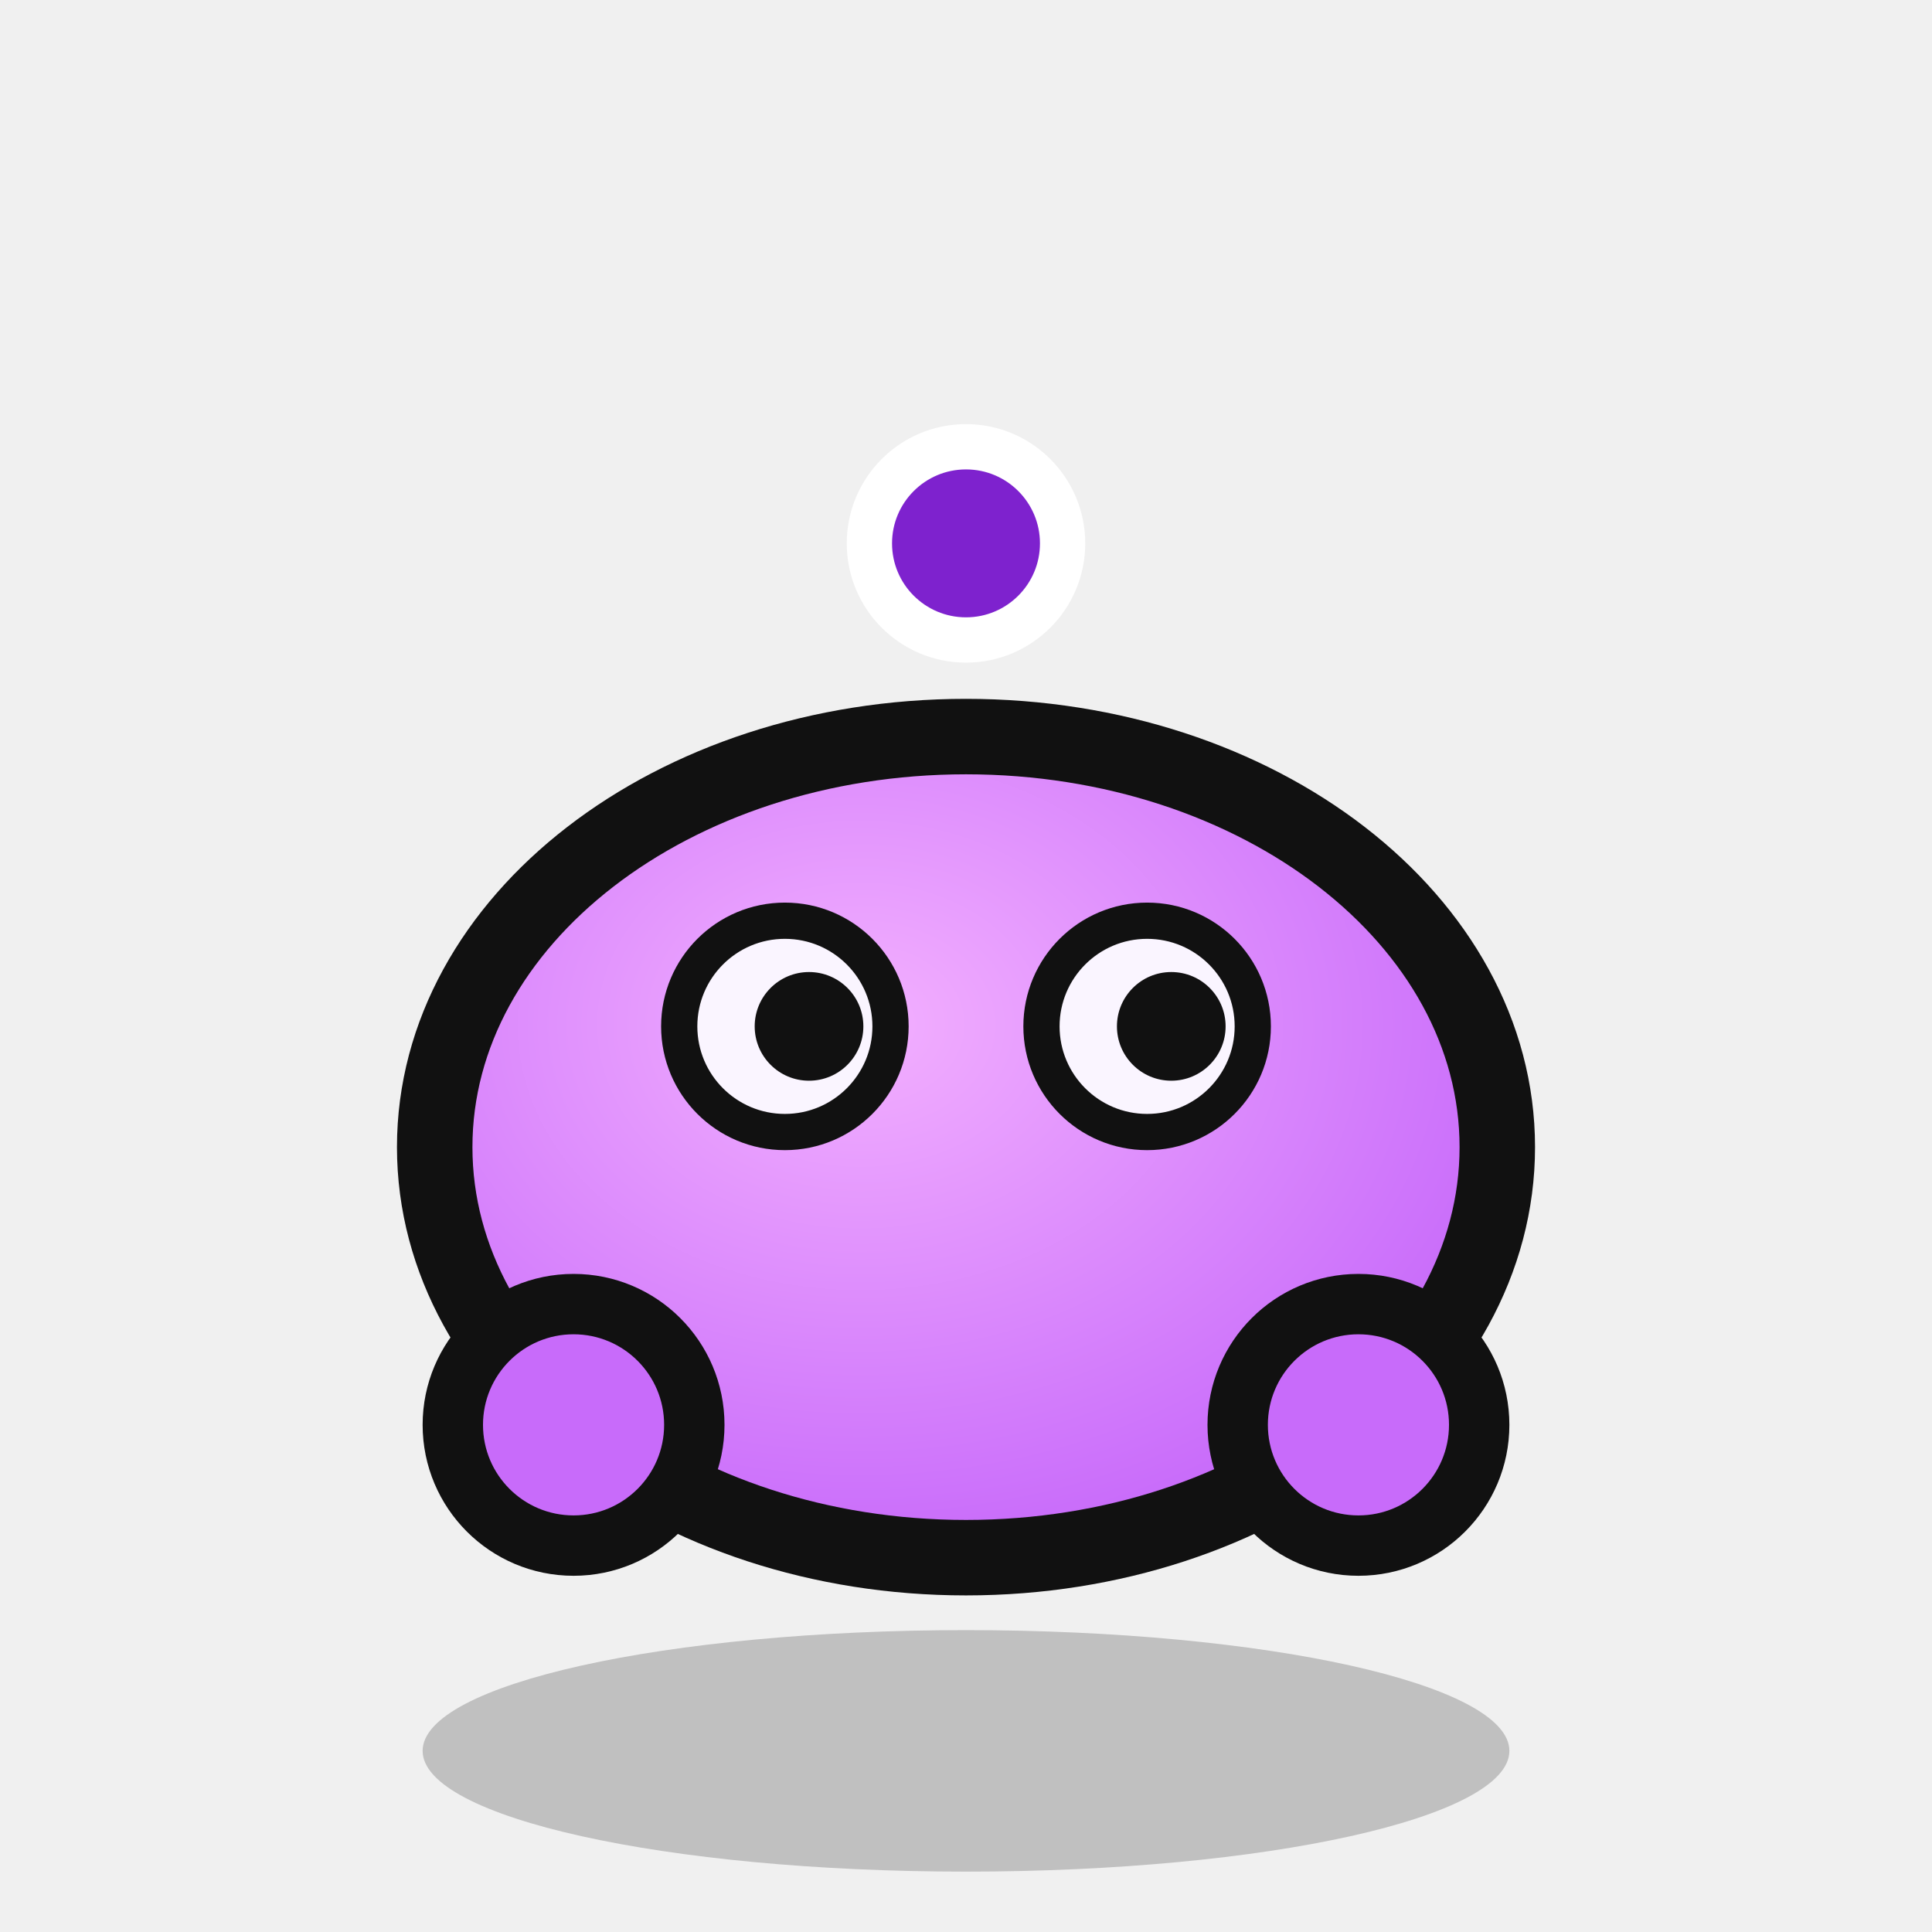
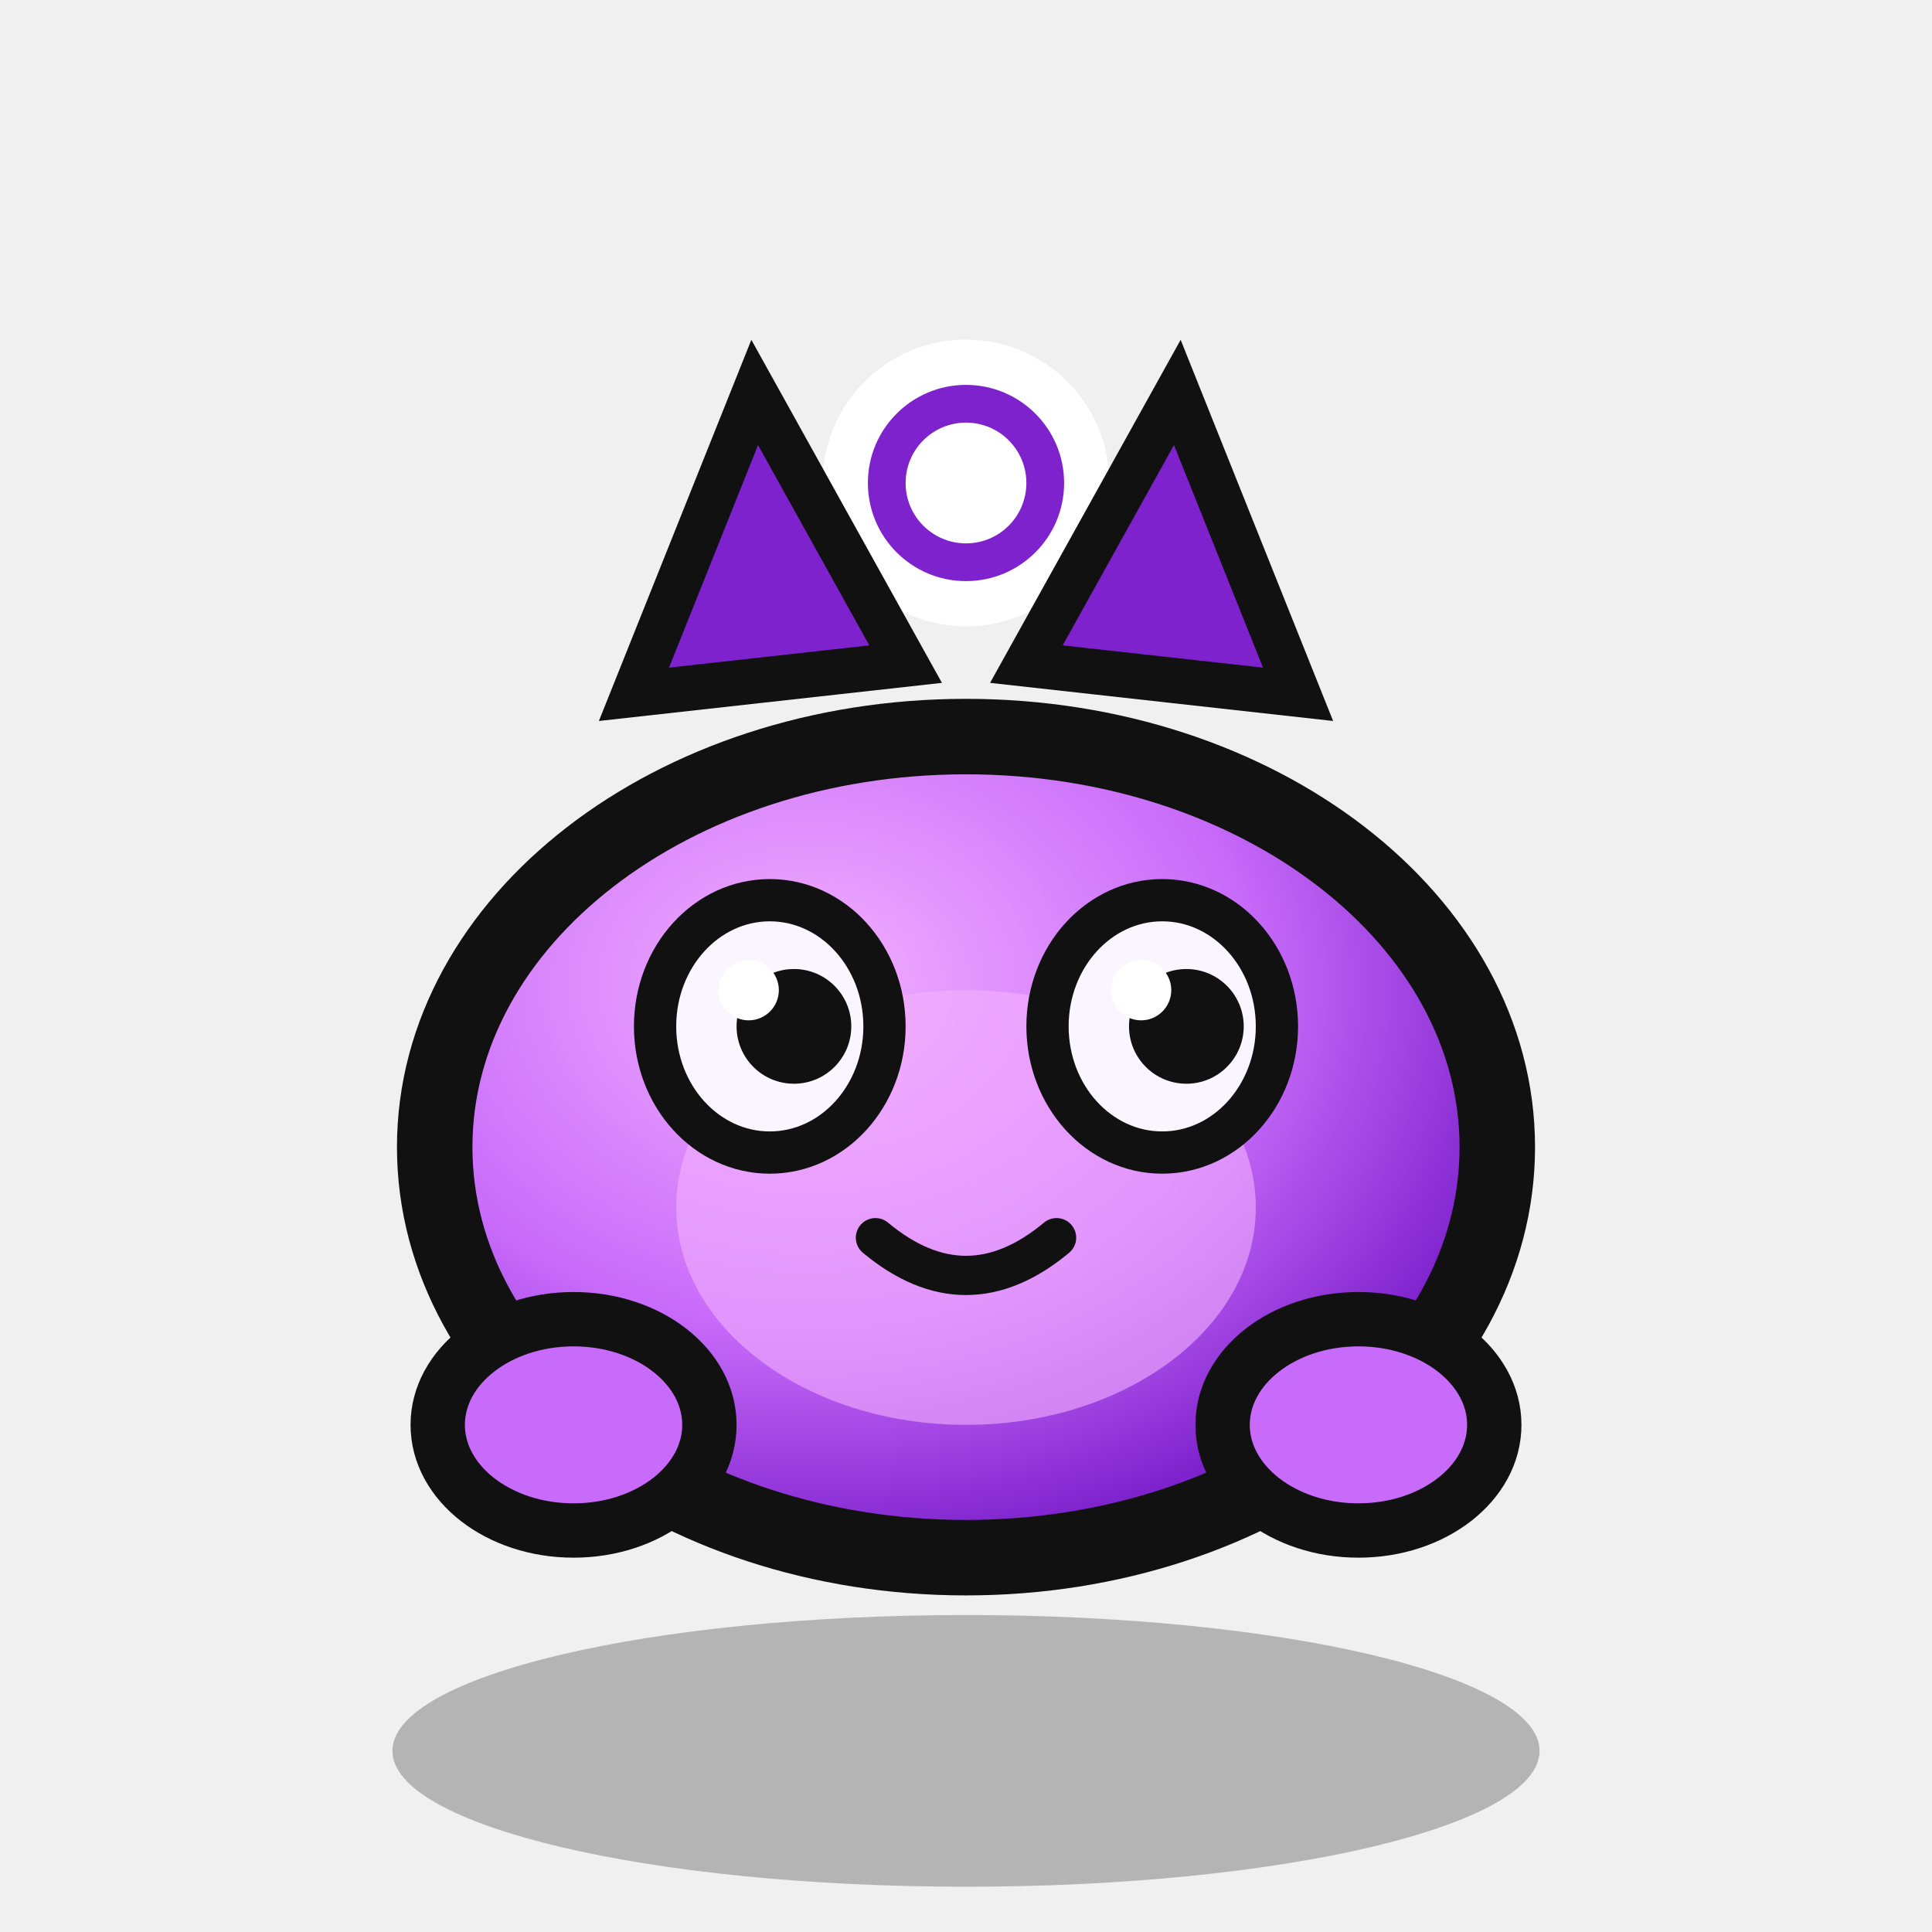
<svg xmlns="http://www.w3.org/2000/svg" viewBox="0 0 64 64" width="64" height="64">
  <defs>
-     <radialGradient id="grad" cx="40%" cy="35%" r="65%">
+     <radialGradient id="grad" cx="35%" cy="30%" r="70%">
      <stop offset="0%" stop-color="#F3B0FF" />
-       <stop offset="100%" stop-color="#C86BFA" />
+       <stop offset="60%" stop-color="#C86BFA" />
+       <stop offset="100%" stop-color="#7E22CE" />
    </radialGradient>
  </defs>
-   <ellipse cx="32" cy="58" rx="18" ry="4" fill="#000" opacity="0.2" />
-   <circle cx="32" cy="18" r="3.2" fill="#7E22CE" stroke="#FFF" stroke-width="1.5" />
+   <ellipse cx="32" cy="58" rx="19" ry="4.5" fill="#000" opacity="0.25" />
+   <circle cx="32" cy="16" r="4" fill="#7E22CE" stroke="#FFF" stroke-width="1.5" />
+   <circle cx="32" cy="16" r="2" fill="#FFF" />
+   <polygon points="21,23 25,13 30,22" fill="#7E22CE" stroke="#111" stroke-width="1.5" />
+   <polygon points="34,22 39,13 43,23" fill="#7E22CE" stroke="#111" stroke-width="1.5" />
  <ellipse cx="32" cy="38" rx="17.6" ry="13.6" fill="url(#grad)" stroke="#111" stroke-width="2.5" />
-   <circle cx="19" cy="47.2" r="4" fill="#C86BFA" stroke="#111" stroke-width="2" />
-   <circle cx="45" cy="47.2" r="4" fill="#C86BFA" stroke="#111" stroke-width="2" />
-   <circle cx="26" cy="34" r="3.5" fill="#FAF5FF" stroke="#111" stroke-width="1.2" />
-   <circle cx="26.8" cy="34" r="1.8" fill="#111" />
-   <circle cx="38" cy="34" r="3.5" fill="#FAF5FF" stroke="#111" stroke-width="1.2" />
-   <circle cx="38.8" cy="34" r="1.8" fill="#111" />
+   <ellipse cx="32" cy="40" rx="9.6" ry="7.2" fill="#F3B0FF" opacity="0.6" />
+   <ellipse cx="19" cy="47.2" rx="4.5" ry="3.5" fill="#C86BFA" stroke="#111" stroke-width="1.8" />
+   <ellipse cx="45" cy="47.2" rx="4.5" ry="3.5" fill="#C86BFA" stroke="#111" stroke-width="1.8" />
+   <ellipse cx="25.5" cy="34" rx="3.8" ry="4.18" fill="#FAF5FF" stroke="#111" stroke-width="1.4" />
+   <circle cx="26.3" cy="34" r="1.9" fill="#111" />
+   <circle cx="24.8" cy="32.8" r="1" fill="#FFF" />
+   <ellipse cx="38.5" cy="34" rx="3.8" ry="4.18" fill="#FAF5FF" stroke="#111" stroke-width="1.4" />
+   <circle cx="39.3" cy="34" r="1.9" fill="#111" />
+   <circle cx="37.8" cy="32.8" r="1" fill="#FFF" />
+   <path d="M 29 41 Q 32 43.5 35 41" stroke="#111" stroke-width="1.3" fill="none" stroke-linecap="round" />
</svg>
